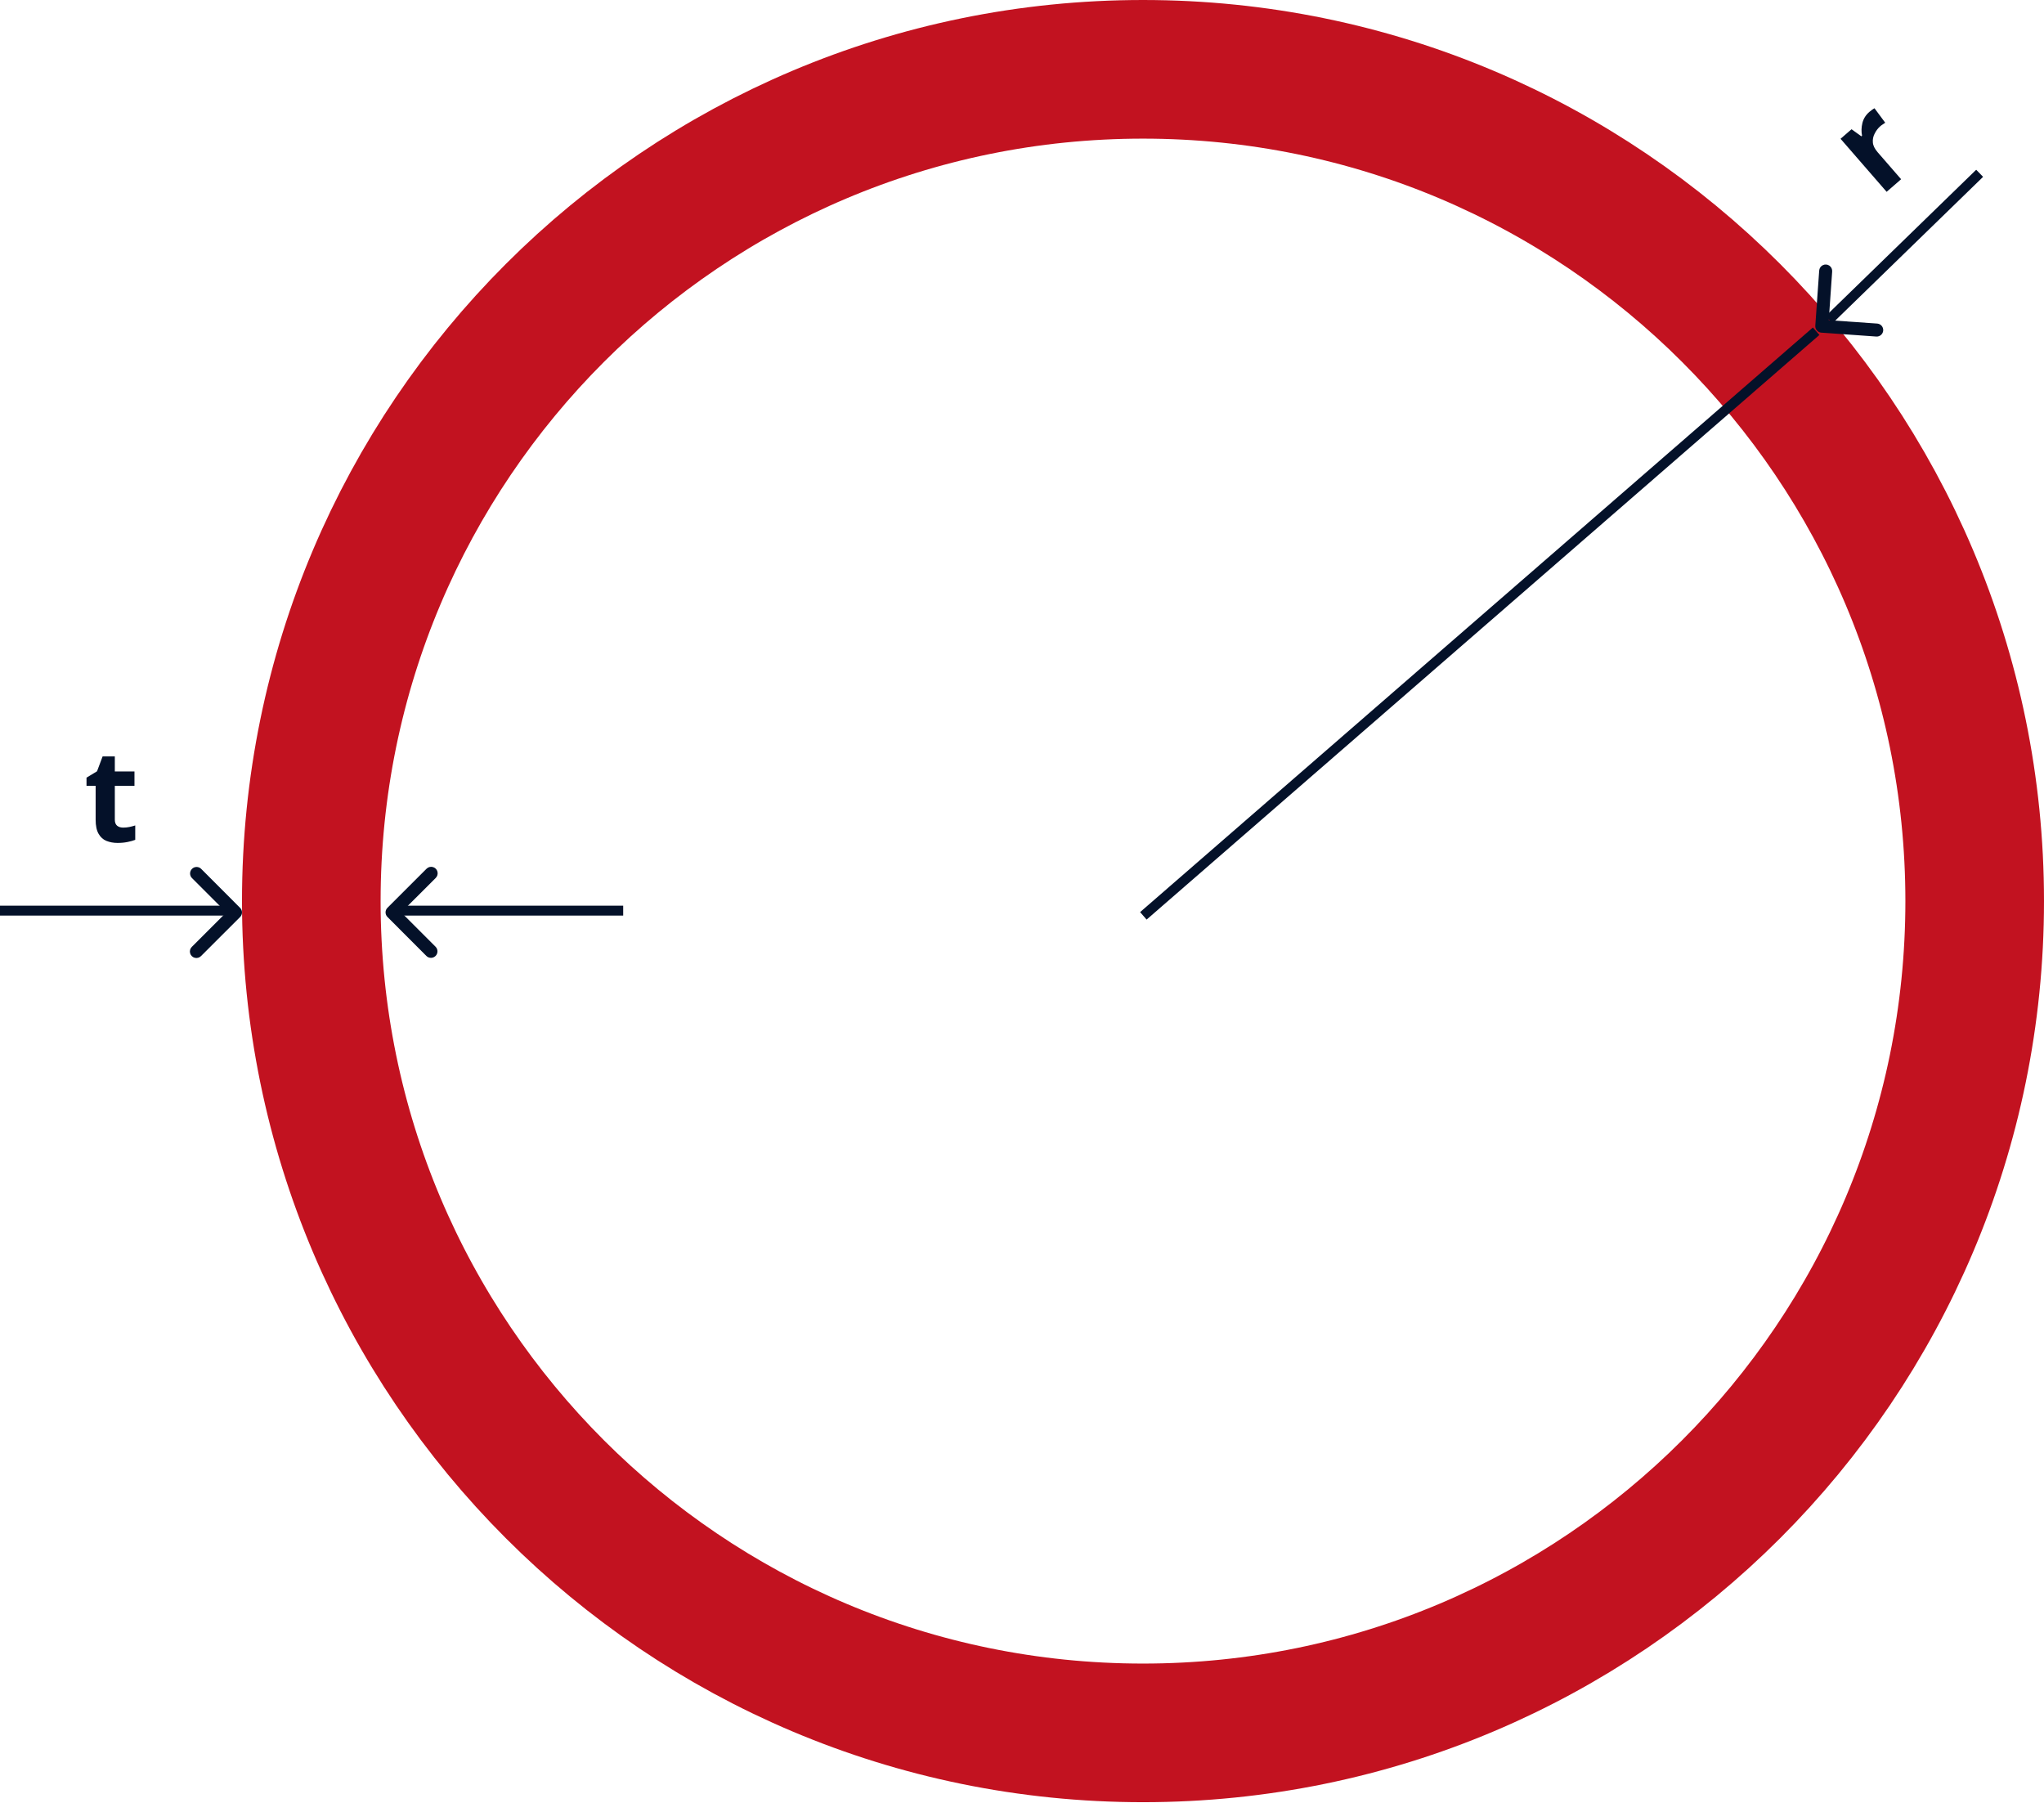
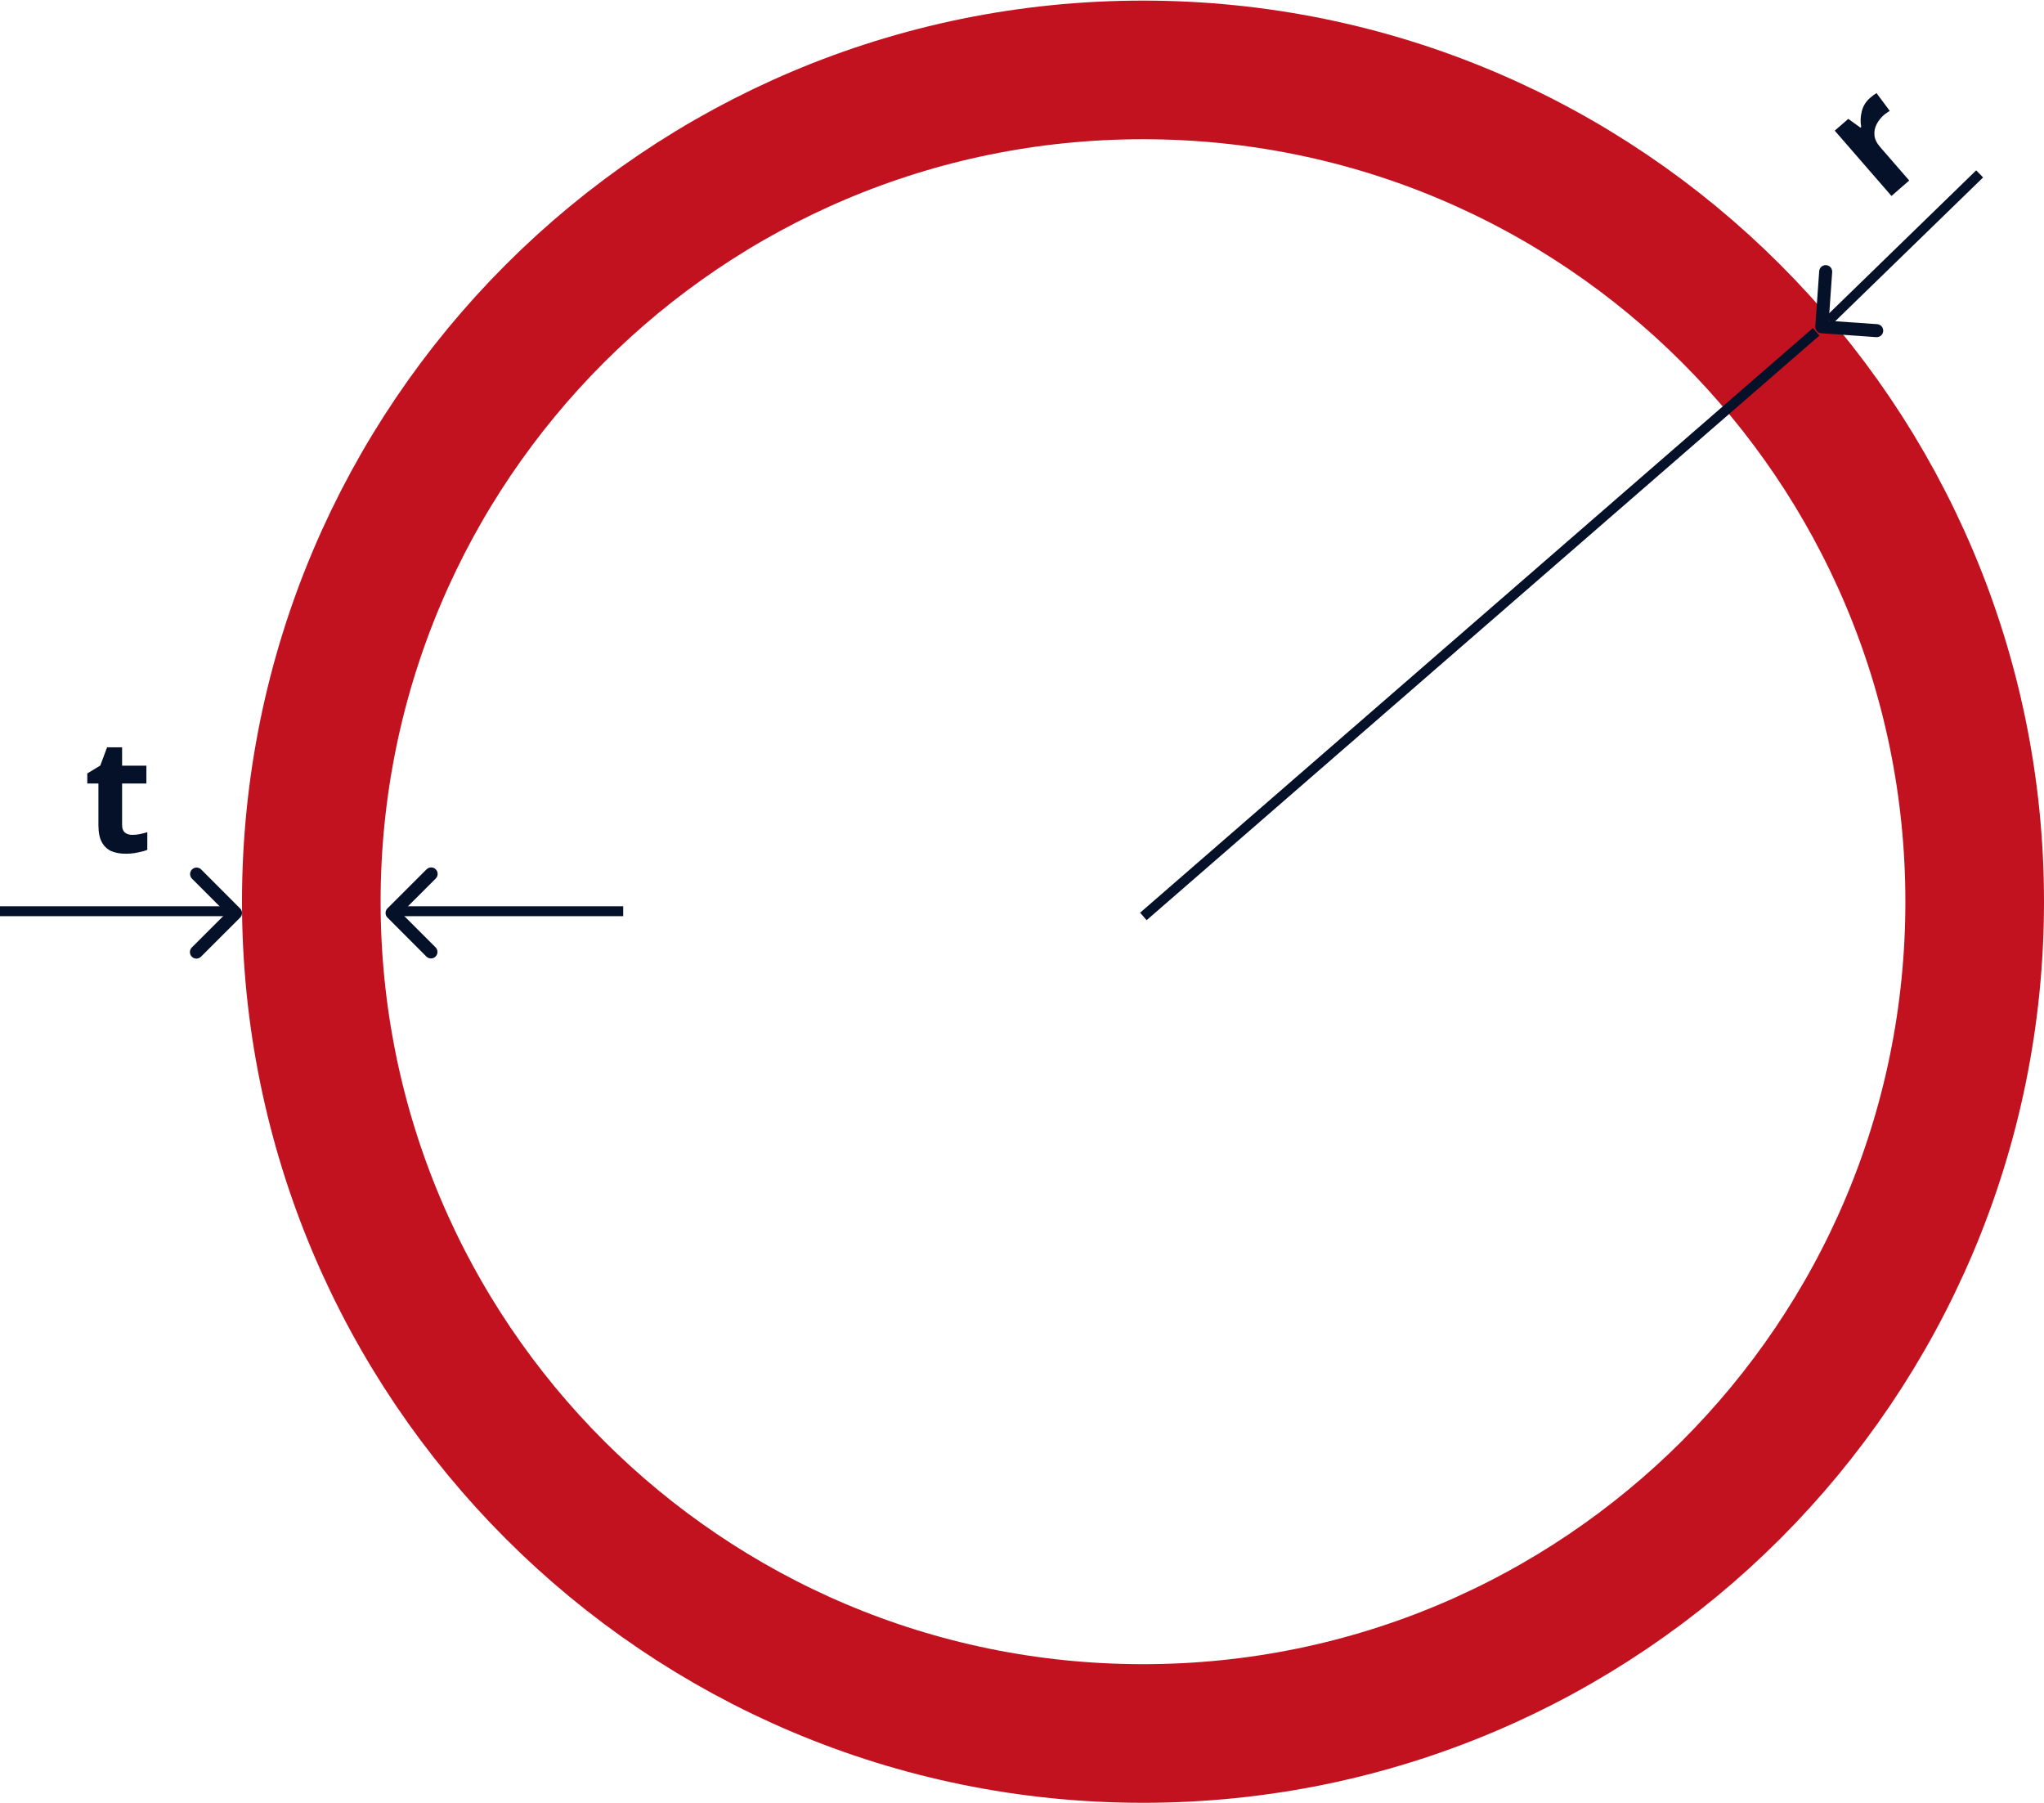
- <svg xmlns="http://www.w3.org/2000/svg" width="206.441" height="182" viewBox="0 0 206.441 182">
-   <g id="Grupo_43" data-name="Grupo 43" transform="translate(-2063.559 -8954)">
+ <svg xmlns="http://www.w3.org/2000/svg" width="206.441" height="182.061" viewBox="0 0 206.441 182.061">
+   <g id="Grupo_43" data-name="Grupo 43" transform="translate(-2063.559 -8953.939)">
    <g id="Elipse_10" data-name="Elipse 10" transform="translate(2088 8954)" fill="none" stroke="#c21220" stroke-width="14">
      <circle cx="91" cy="91" r="91" stroke="none" />
      <circle cx="91" cy="91" r="84" fill="none" />
    </g>
    <line id="Línea_40" data-name="Línea 40" x1="15.207" y2="14.785" transform="translate(2248.293 8971.5)" fill="none" stroke="#041129" stroke-width="1" />
    <path id="Icon_ionic-ios-arrow-back" data-name="Icon ionic-ios-arrow-back" d="M1.584,4.6,5.063,1.12a.657.657,0,1,0-.93-.928L.191,4.13a.656.656,0,0,0-.019.906L4.129,9a.657.657,0,0,0,.93-.928Z" transform="matrix(0.755, -0.656, 0.656, 0.755, 2244.048, 8983.901)" fill="#041129" />
-     <text id="r" transform="matrix(0.755, -0.656, 0.656, 0.755, 2244.811, 8964.223)" fill="#041129" stroke="rgba(0,0,0,0)" stroke-width="1" font-size="13" font-family="Jura" font-weight="700">
-       <tspan x="0" y="13">r</tspan>
+     <text id="r" transform="matrix(0.755, -0.656, 0.656, 0.755, 2243.811, 8963.223)" fill="#041129" stroke="rgba(0,0,0,0)" stroke-width="1" font-size="16" font-family="Jura" font-weight="700">
+       <tspan x="0" y="15">r</tspan>
    </text>
    <line id="Línea_44" data-name="Línea 44" x1="90" transform="matrix(0.755, -0.656, 0.656, 0.755, 2179.037, 9046.489)" fill="none" stroke="#041129" stroke-width="1" />
    <path id="Icon_ionic-ios-arrow-back-2" data-name="Icon ionic-ios-arrow-back" d="M1.584,4.595,5.063,1.12a.657.657,0,1,0-.93-.928L.191,4.13a.656.656,0,0,0-.019.906L4.129,9a.657.657,0,0,0,.93-.928Z" transform="translate(2088 9050.738) rotate(180)" fill="#041129" />
-     <text id="t" transform="translate(2072 9026)" fill="#041129" stroke="rgba(0,0,0,0)" stroke-width="1" font-size="13" font-family="Jura" font-weight="700">
-       <tspan x="0" y="13">t</tspan>
+     <text id="t" transform="translate(2072 9025)" fill="#041129" stroke="rgba(0,0,0,0)" stroke-width="1" font-size="16" font-family="Jura" font-weight="700">
+       <tspan x="0" y="15">t</tspan>
    </text>
    <line id="Línea_45" data-name="Línea 45" x1="22.941" transform="translate(2103.559 9045.962)" fill="none" stroke="#041129" stroke-width="1" />
    <path id="Icon_ionic-ios-arrow-back-3" data-name="Icon ionic-ios-arrow-back" d="M1.584,4.595,5.063,1.12a.657.657,0,1,0-.93-.928L.191,4.13a.656.656,0,0,0-.019.906L4.129,9a.657.657,0,0,0,.93-.928Z" transform="translate(2102.5 9041.546)" fill="#041129" />
    <line id="Línea_46" data-name="Línea 46" x1="22.941" transform="translate(2063.559 9045.962)" fill="none" stroke="#041129" stroke-width="1" />
  </g>
</svg>
